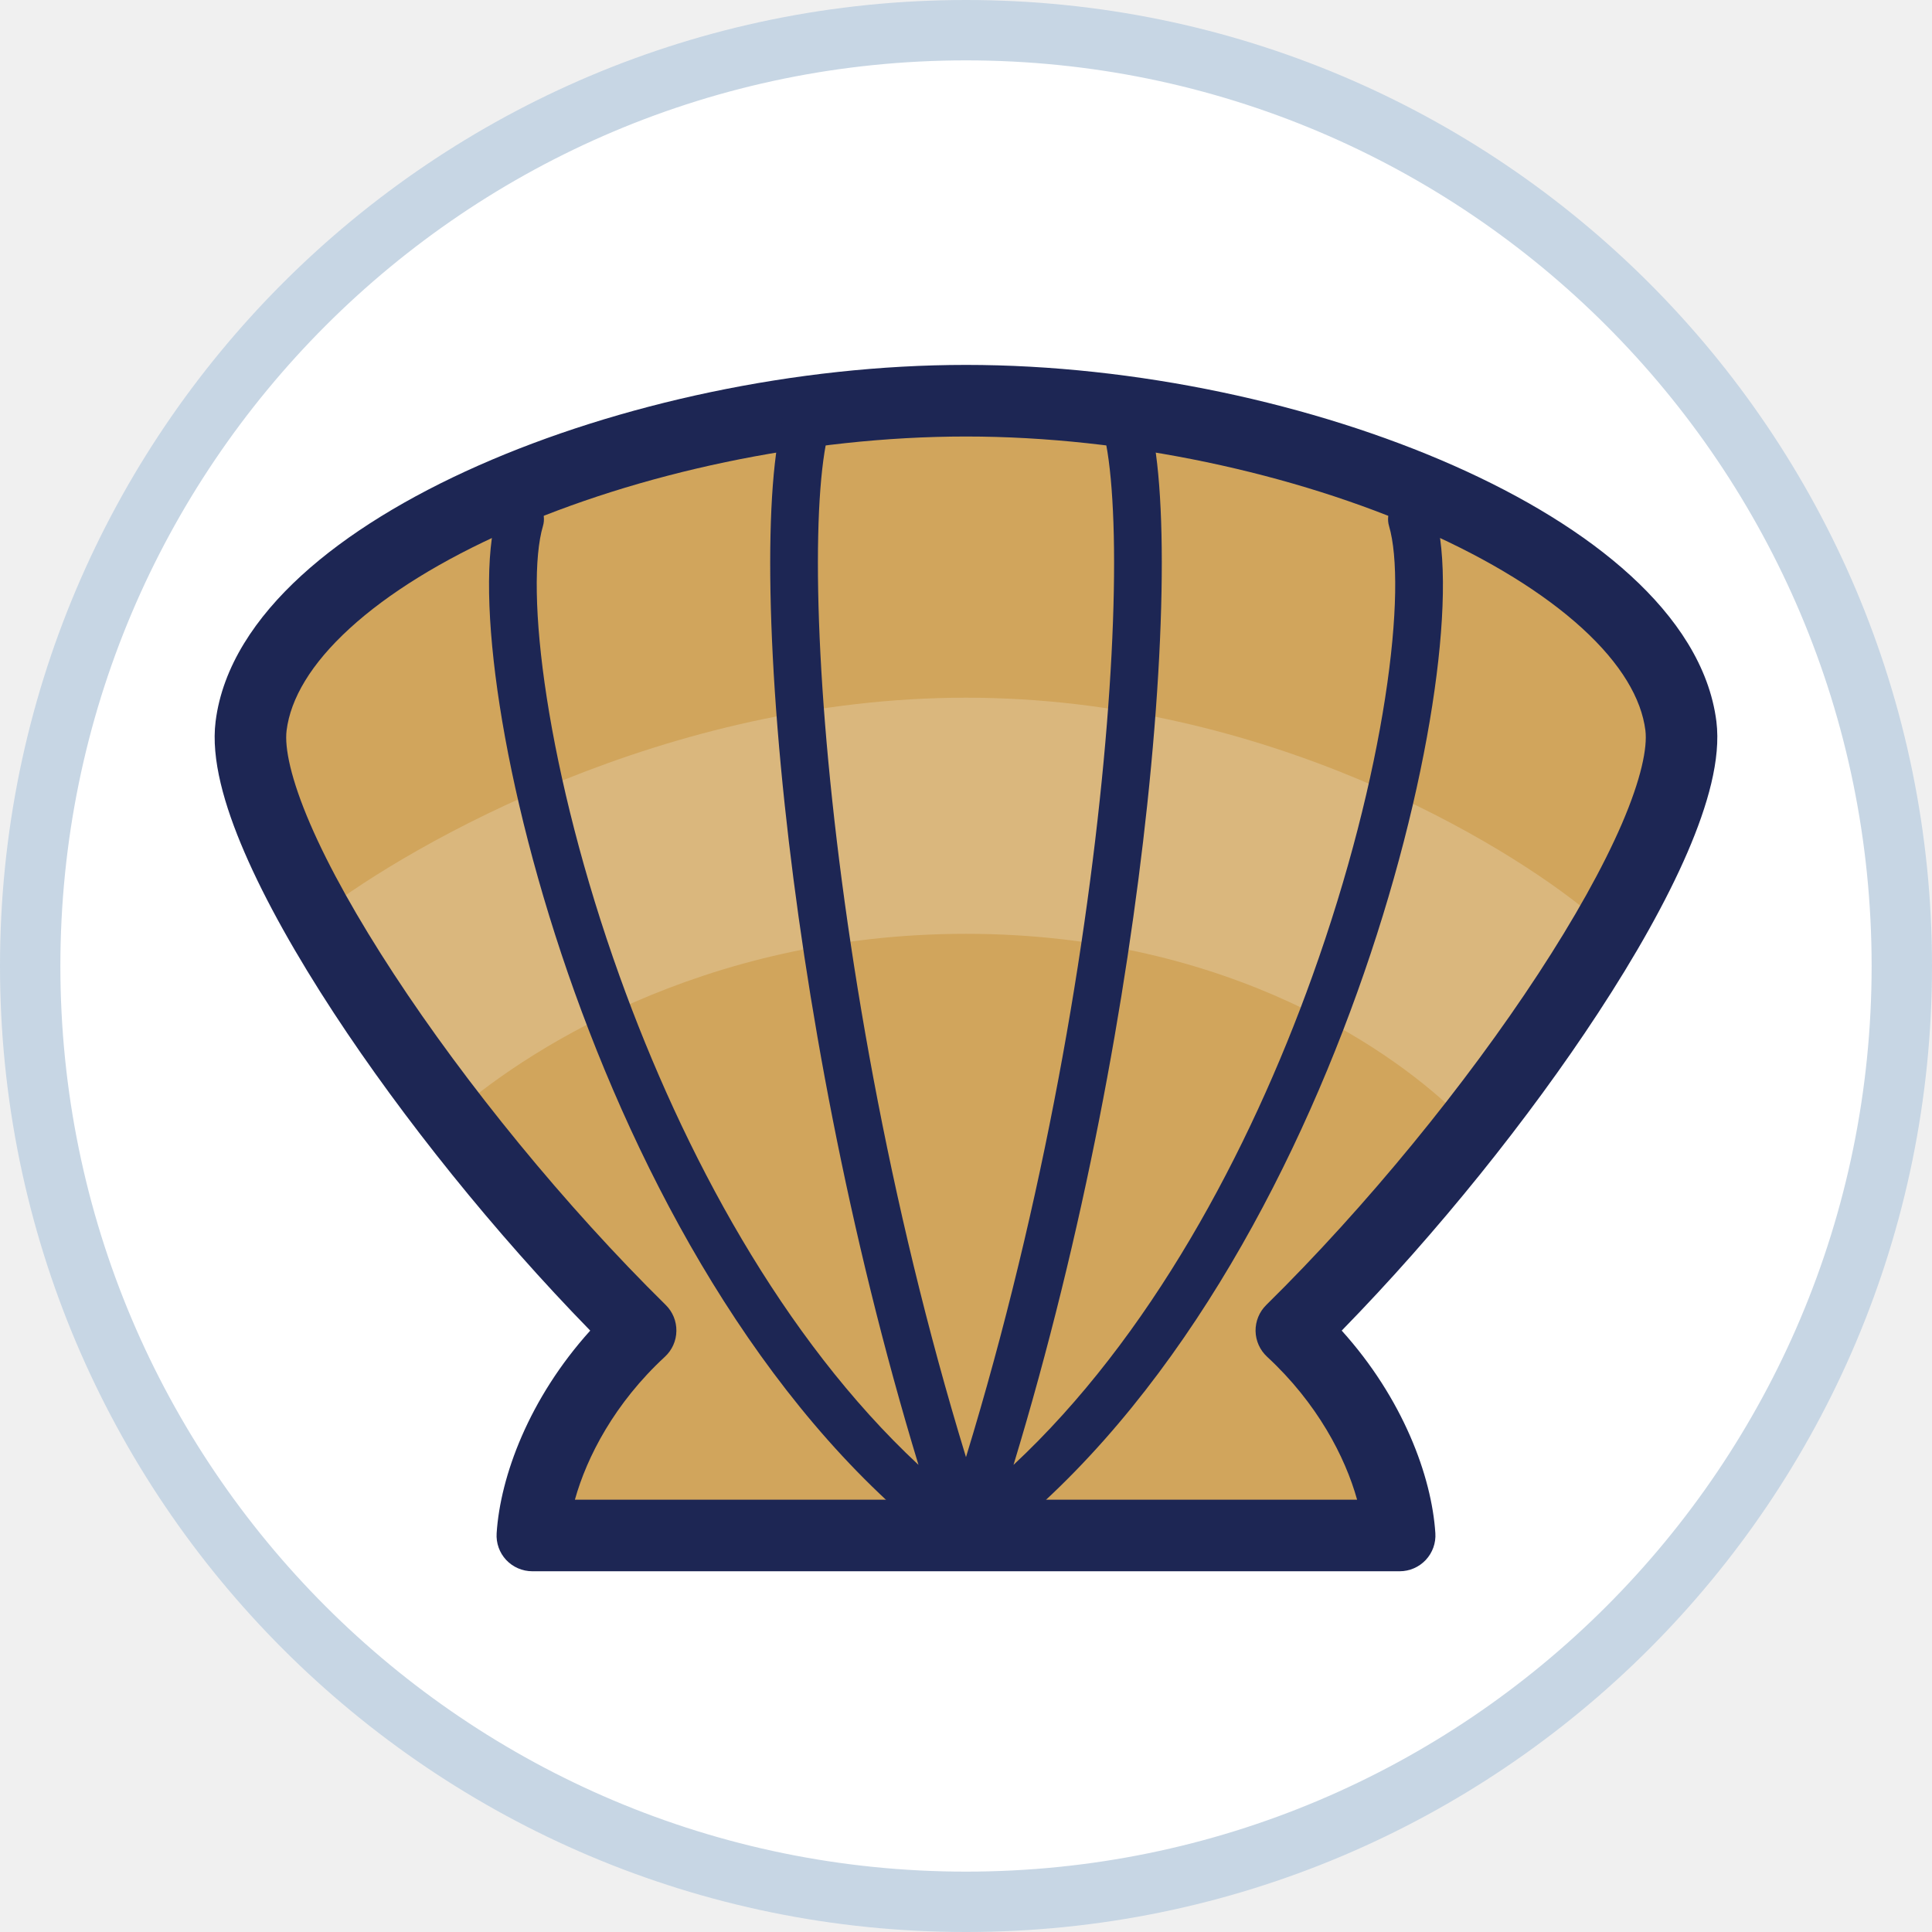
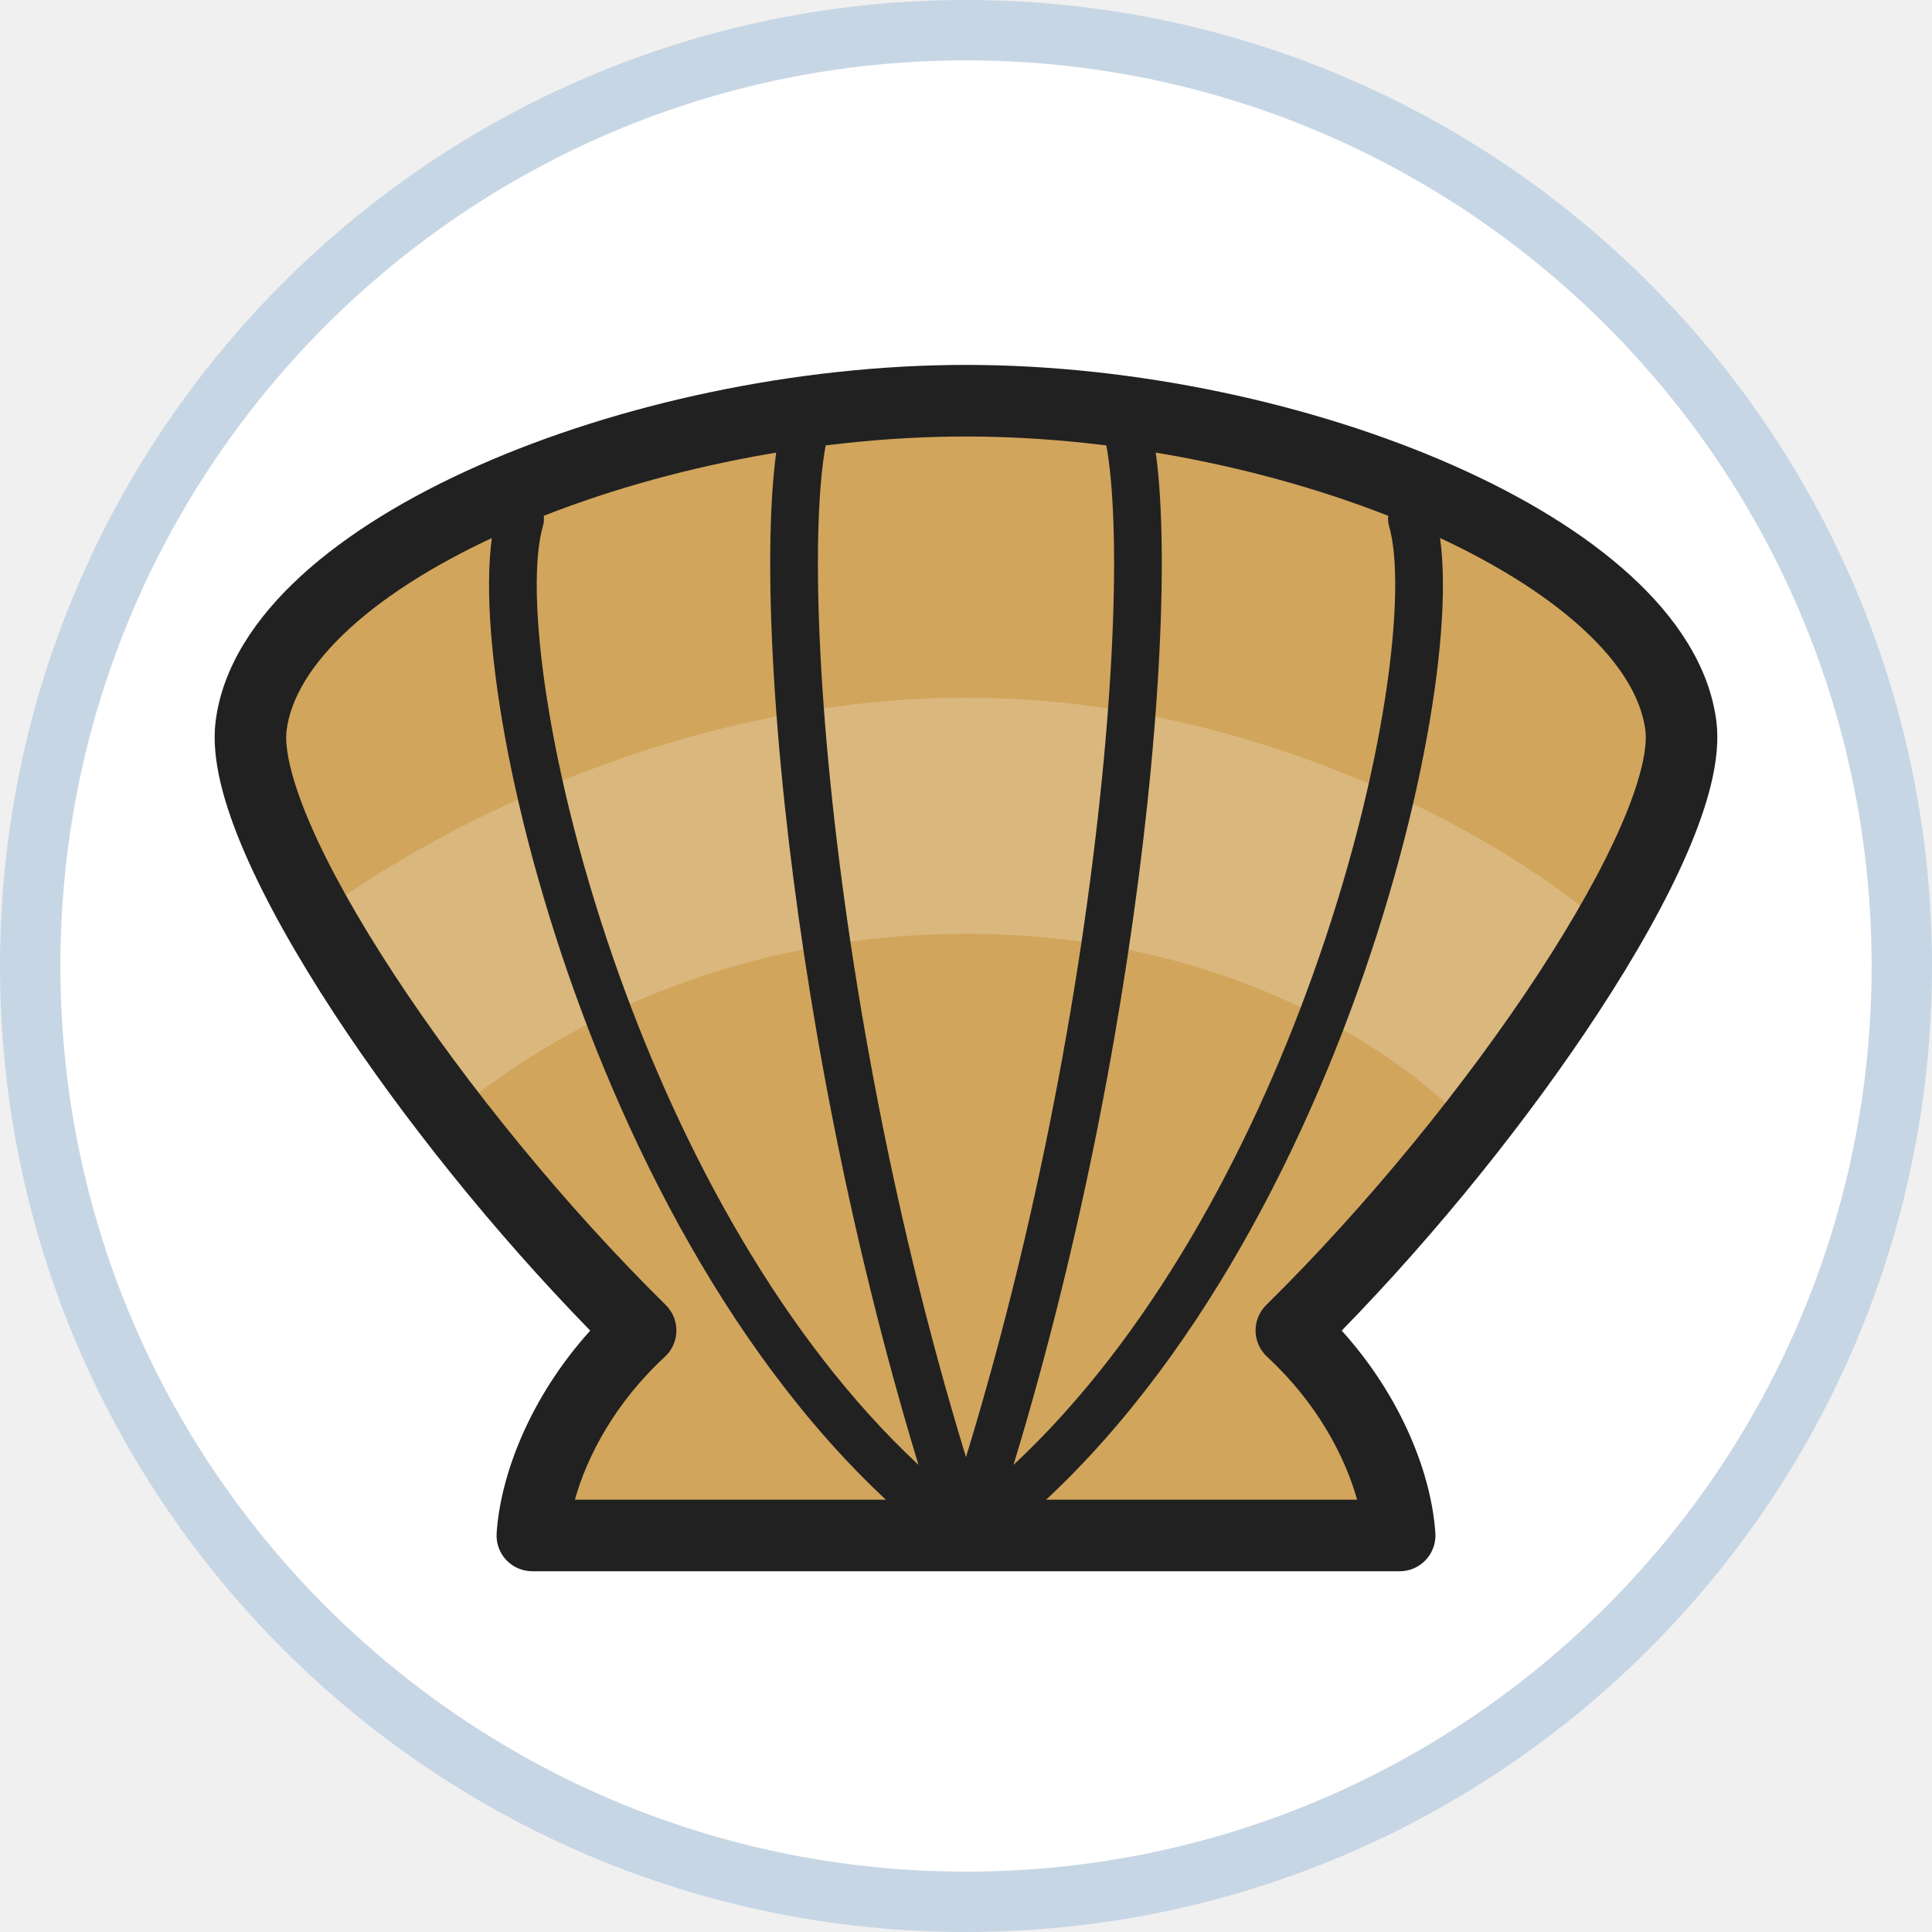
<svg xmlns="http://www.w3.org/2000/svg" width="32" height="32" viewBox="0 0 32 32" fill="none">
  <path d="M31.5 16C31.5 24.56 24.56 31.5 16 31.5C7.44 31.5 0.5 24.56 0.5 16C0.5 7.44 7.44 0.5 16 0.5C24.56 0.5 31.5 7.44 31.5 16Z" fill="#fff" stroke="#C7D6E4" />
  <path fill-rule="evenodd" clip-rule="evenodd" d="M16 6.637C10.53 6.637 4.519 9.151 4.159 12.024C3.931 13.836 7.217 18.695 10.611 22.037C9.401 23.154 8.875 24.527 8.817 25.433H16H23.183C23.124 24.527 22.598 23.154 21.389 22.037C24.782 18.695 28.068 13.836 27.84 12.024C27.48 9.151 21.469 6.637 16 6.637Z" fill="#d1a55c" />
  <path opacity="0.2" d="M16 11.556C11.022 11.556 6.814 13.985 5.333 15.111L7.466 18.489C8.592 17.482 11.591 15.467 16 15.467C20.409 15.467 23.17 17.482 24.177 18.489L26.311 15.111C24.948 13.985 20.977 11.556 16 11.556Z" fill="white" />
-   <path fill-rule="evenodd" clip-rule="evenodd" d="M5.792 10.408C5.149 10.996 4.813 11.572 4.747 12.098C4.711 12.383 4.816 12.901 5.138 13.648C5.449 14.369 5.926 15.22 6.523 16.132C7.717 17.956 9.36 19.973 11.027 21.615C11.142 21.728 11.206 21.884 11.203 22.046C11.201 22.208 11.132 22.362 11.013 22.472C10.182 23.239 9.72 24.129 9.522 24.84H22.478C22.28 24.129 21.817 23.239 20.987 22.472C20.868 22.362 20.799 22.208 20.796 22.046C20.794 21.884 20.858 21.728 20.973 21.615C22.64 19.973 24.283 17.956 25.477 16.132C26.074 15.22 26.55 14.369 26.862 13.648C27.184 12.901 27.288 12.383 27.253 12.098C27.187 11.572 26.851 10.996 26.208 10.408C25.569 9.824 24.674 9.272 23.596 8.795C21.442 7.841 18.653 7.23 16 7.23C13.346 7.23 10.558 7.841 8.403 8.795C7.326 9.272 6.43 9.824 5.792 10.408ZM7.924 7.711C10.232 6.69 13.184 6.044 16 6.044C18.816 6.044 21.768 6.69 24.076 7.711C25.23 8.222 26.247 8.837 27.007 9.533C27.763 10.224 28.314 11.04 28.429 11.95C28.506 12.571 28.285 13.34 27.95 14.118C27.603 14.922 27.088 15.835 26.468 16.781C25.328 18.522 23.803 20.422 22.223 22.039C23.239 23.165 23.713 24.454 23.774 25.394C23.785 25.558 23.727 25.718 23.615 25.838C23.503 25.957 23.347 26.025 23.183 26.025H8.817C8.653 26.025 8.496 25.957 8.384 25.838C8.272 25.718 8.215 25.558 8.226 25.394C8.287 24.454 8.76 23.165 9.776 22.039C8.197 20.422 6.671 18.522 5.531 16.781C4.912 15.835 4.397 14.922 4.05 14.118C3.714 13.34 3.493 12.571 3.571 11.95C3.685 11.04 4.236 10.224 4.992 9.533C5.753 8.837 6.77 8.222 7.924 7.711Z" fill="#1D2654" />
-   <path fill-rule="evenodd" clip-rule="evenodd" d="M13.745 6.319C13.569 6.19 13.322 6.228 13.193 6.404C13.029 6.629 12.937 6.981 12.876 7.361C12.813 7.762 12.775 8.268 12.762 8.856C12.736 10.033 12.81 11.573 12.998 13.336C13.336 16.505 14.044 20.417 15.213 24.263C12.96 22.162 11.314 19.095 10.263 16.17C9.663 14.5 9.264 12.892 9.057 11.562C8.847 10.211 8.846 9.208 8.993 8.713C9.055 8.503 8.936 8.284 8.726 8.222C8.517 8.16 8.297 8.279 8.235 8.488C8.034 9.166 8.065 10.322 8.276 11.684C8.491 13.066 8.904 14.723 9.519 16.437C10.746 19.852 12.801 23.558 15.765 25.751C15.903 25.853 16.092 25.854 16.232 25.753C16.371 25.652 16.429 25.472 16.375 25.308C14.978 21.119 14.155 16.732 13.784 13.252C13.598 11.512 13.527 10.007 13.552 8.873C13.564 8.305 13.601 7.838 13.657 7.485C13.716 7.112 13.789 6.929 13.831 6.871C13.96 6.695 13.921 6.447 13.745 6.319Z" fill="#1D2654" />
-   <path fill-rule="evenodd" clip-rule="evenodd" d="M18.254 6.319C18.43 6.19 18.677 6.228 18.806 6.404C18.97 6.629 19.063 6.981 19.123 7.361C19.187 7.762 19.225 8.268 19.238 8.856C19.264 10.033 19.189 11.573 19.001 13.336C18.663 16.505 17.956 20.417 16.787 24.263C19.039 22.162 20.686 19.095 21.736 16.17C22.336 14.5 22.736 12.892 22.942 11.562C23.152 10.211 23.153 9.208 23.007 8.713C22.945 8.503 23.064 8.284 23.273 8.222C23.482 8.16 23.702 8.279 23.764 8.488C23.965 9.166 23.935 10.322 23.723 11.684C23.508 13.066 23.096 14.723 22.48 16.437C21.254 19.852 19.199 23.558 16.235 25.751C16.096 25.853 15.907 25.854 15.768 25.753C15.628 25.652 15.57 25.472 15.625 25.308C17.021 21.119 17.845 16.732 18.215 13.252C18.401 11.512 18.473 10.007 18.448 8.873C18.435 8.305 18.399 7.838 18.343 7.485C18.283 7.112 18.211 6.929 18.168 6.871C18.04 6.695 18.078 6.447 18.254 6.319Z" fill="#1D2654" />
+   <path fill-rule="evenodd" clip-rule="evenodd" d="M5.792 10.408C5.149 10.996 4.813 11.572 4.747 12.098C4.711 12.383 4.816 12.901 5.138 13.648C5.449 14.369 5.926 15.22 6.523 16.132C7.717 17.956 9.36 19.973 11.027 21.615C11.142 21.728 11.206 21.884 11.203 22.046C11.201 22.208 11.132 22.362 11.013 22.472C10.182 23.239 9.72 24.129 9.522 24.84H22.478C22.28 24.129 21.817 23.239 20.987 22.472C20.868 22.362 20.799 22.208 20.796 22.046C20.794 21.884 20.858 21.728 20.973 21.615C22.64 19.973 24.283 17.956 25.477 16.132C26.074 15.22 26.55 14.369 26.862 13.648C27.184 12.901 27.288 12.383 27.253 12.098C27.187 11.572 26.851 10.996 26.208 10.408C25.569 9.824 24.674 9.272 23.596 8.795C21.442 7.841 18.653 7.23 16 7.23C13.346 7.23 10.558 7.841 8.403 8.795C7.326 9.272 6.43 9.824 5.792 10.408ZM7.924 7.711C10.232 6.69 13.184 6.044 16 6.044C18.816 6.044 21.768 6.69 24.076 7.711C25.23 8.222 26.247 8.837 27.007 9.533C27.763 10.224 28.314 11.04 28.429 11.95C28.506 12.571 28.285 13.34 27.95 14.118C27.603 14.922 27.088 15.835 26.468 16.781C25.328 18.522 23.803 20.422 22.223 22.039C23.239 23.165 23.713 24.454 23.774 25.394C23.785 25.558 23.727 25.718 23.615 25.838C23.503 25.957 23.347 26.025 23.183 26.025H8.817C8.653 26.025 8.496 25.957 8.384 25.838C8.272 25.718 8.215 25.558 8.226 25.394C8.287 24.454 8.76 23.165 9.776 22.039C8.197 20.422 6.671 18.522 5.531 16.781C4.912 15.835 4.397 14.922 4.05 14.118C3.714 13.34 3.493 12.571 3.571 11.95C3.685 11.04 4.236 10.224 4.992 9.533C5.753 8.837 6.77 8.222 7.924 7.711Z" fill="#212121" />
+   <path fill-rule="evenodd" clip-rule="evenodd" d="M13.745 6.319C13.569 6.19 13.322 6.228 13.193 6.404C13.029 6.629 12.937 6.981 12.876 7.361C12.813 7.762 12.775 8.268 12.762 8.856C12.736 10.033 12.81 11.573 12.998 13.336C13.336 16.505 14.044 20.417 15.213 24.263C12.96 22.162 11.314 19.095 10.263 16.17C9.663 14.5 9.264 12.892 9.057 11.562C8.847 10.211 8.846 9.208 8.993 8.713C9.055 8.503 8.936 8.284 8.726 8.222C8.517 8.16 8.297 8.279 8.235 8.488C8.034 9.166 8.065 10.322 8.276 11.684C8.491 13.066 8.904 14.723 9.519 16.437C10.746 19.852 12.801 23.558 15.765 25.751C15.903 25.853 16.092 25.854 16.232 25.753C16.371 25.652 16.429 25.472 16.375 25.308C14.978 21.119 14.155 16.732 13.784 13.252C13.598 11.512 13.527 10.007 13.552 8.873C13.564 8.305 13.601 7.838 13.657 7.485C13.716 7.112 13.789 6.929 13.831 6.871C13.96 6.695 13.921 6.447 13.745 6.319Z" fill="#212121" />
+   <path fill-rule="evenodd" clip-rule="evenodd" d="M18.254 6.319C18.43 6.19 18.677 6.228 18.806 6.404C18.97 6.629 19.063 6.981 19.123 7.361C19.187 7.762 19.225 8.268 19.238 8.856C19.264 10.033 19.189 11.573 19.001 13.336C18.663 16.505 17.956 20.417 16.787 24.263C19.039 22.162 20.686 19.095 21.736 16.17C22.336 14.5 22.736 12.892 22.942 11.562C23.152 10.211 23.153 9.208 23.007 8.713C22.945 8.503 23.064 8.284 23.273 8.222C23.482 8.16 23.702 8.279 23.764 8.488C23.965 9.166 23.935 10.322 23.723 11.684C23.508 13.066 23.096 14.723 22.48 16.437C21.254 19.852 19.199 23.558 16.235 25.751C16.096 25.853 15.907 25.854 15.768 25.753C15.628 25.652 15.57 25.472 15.625 25.308C17.021 21.119 17.845 16.732 18.215 13.252C18.401 11.512 18.473 10.007 18.448 8.873C18.435 8.305 18.399 7.838 18.343 7.485C18.283 7.112 18.211 6.929 18.168 6.871C18.04 6.695 18.078 6.447 18.254 6.319Z" fill="#212121" />
</svg>
